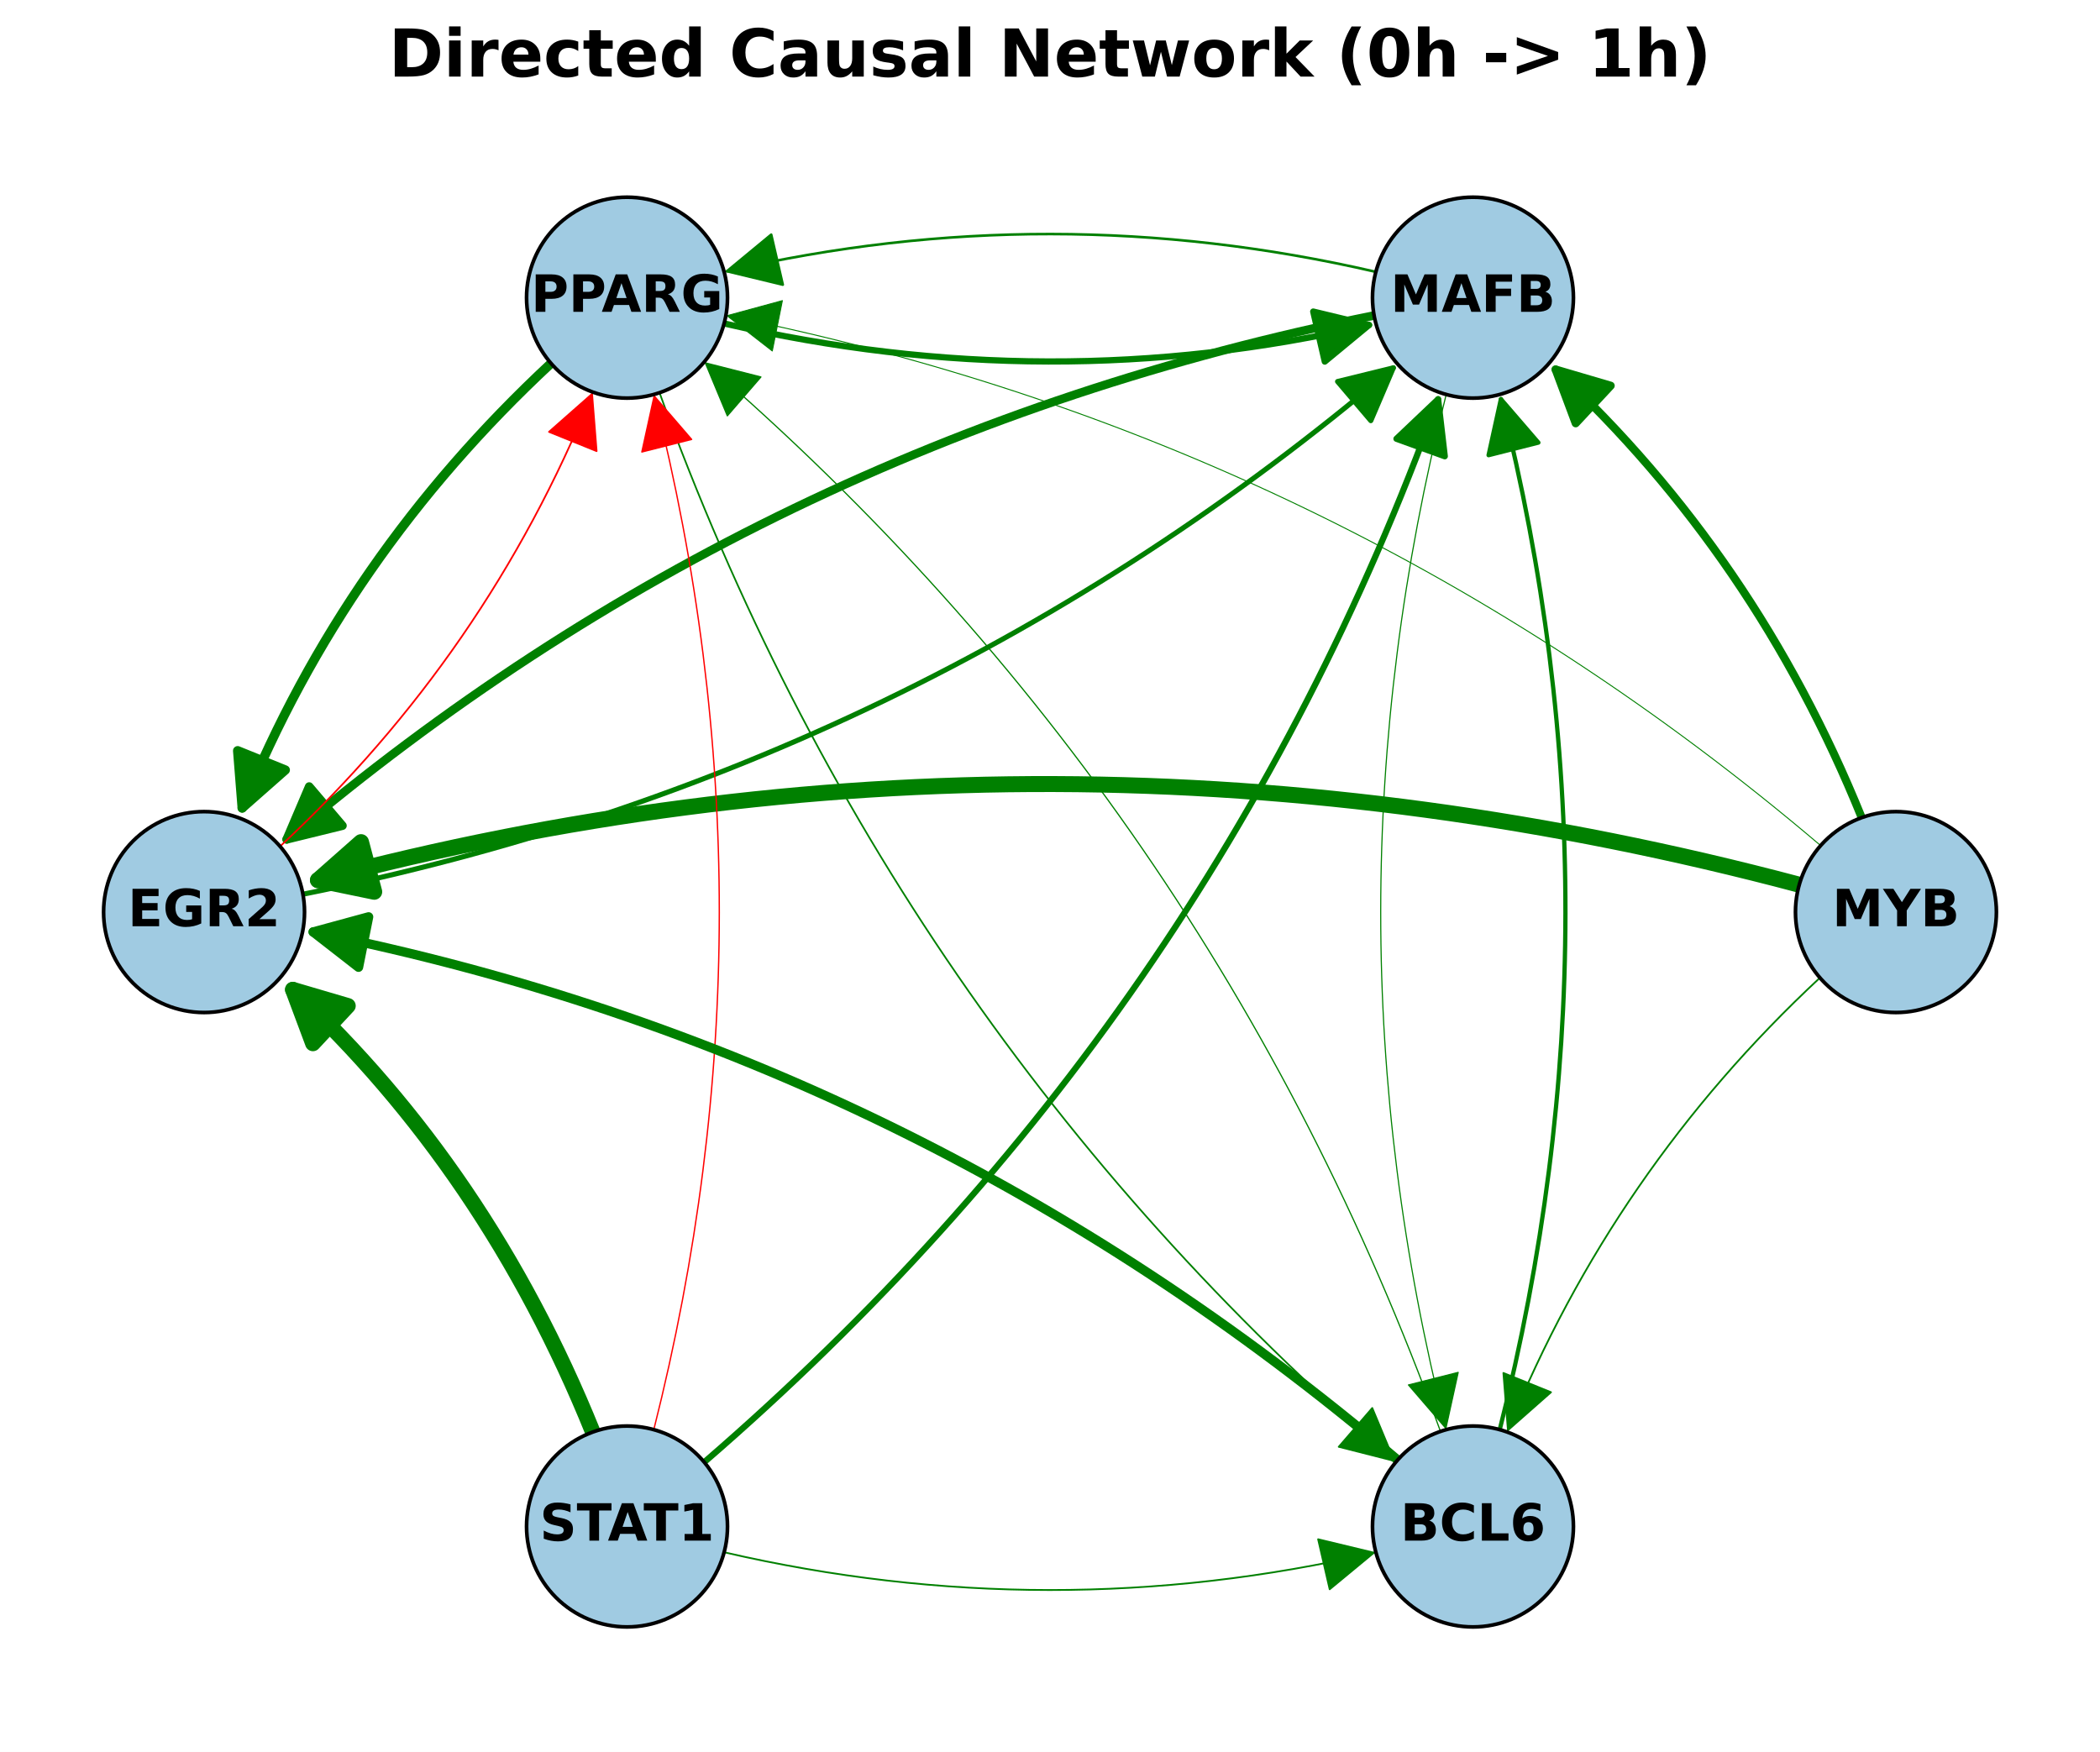
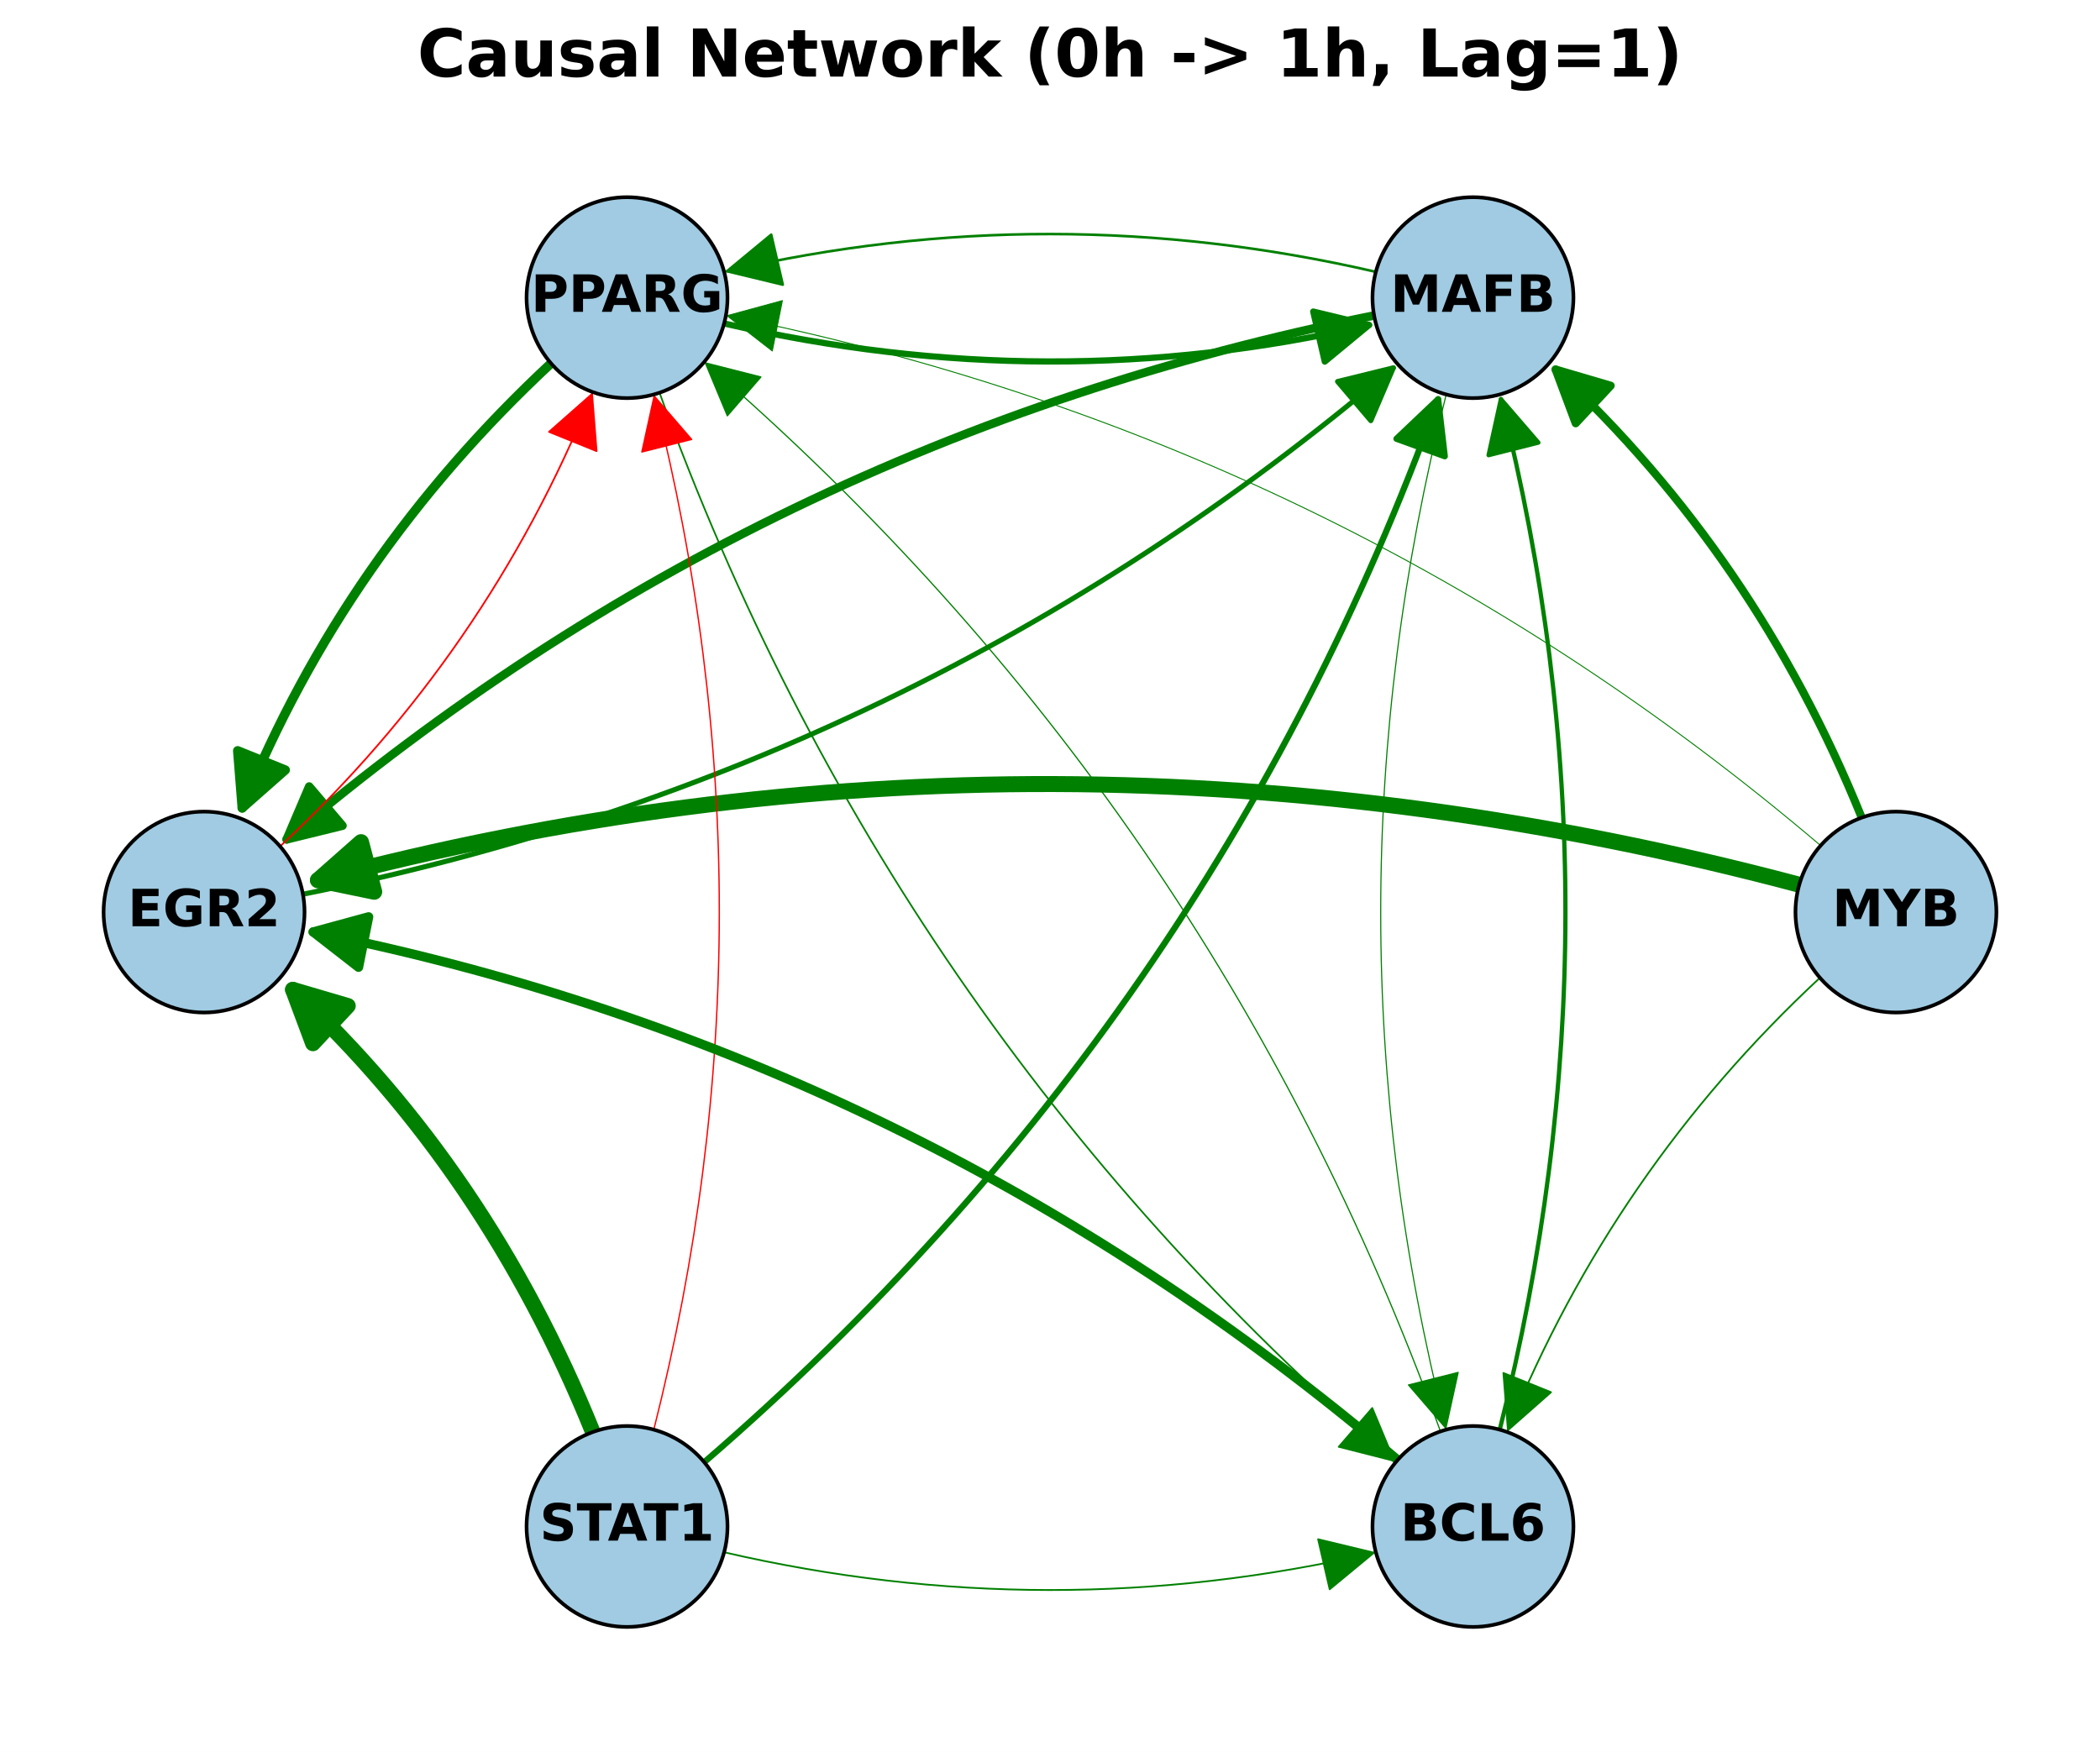
<svg xmlns="http://www.w3.org/2000/svg" xmlns:xlink="http://www.w3.org/1999/xlink" width="572.4pt" height="477.597pt" viewBox="0 0 572.4 477.597" version="1.1">
  <defs>
    <style type="text/css">*{stroke-linejoin: round; stroke-linecap: butt}</style>
  </defs>
  <g id="figure_1">
    <g id="patch_1">
      <path d="M 0 477.597  L 572.4 477.597  L 572.4 0  L 0 0  z " style="fill: #ffffff" />
    </g>
    <g id="axes_1">
      <g id="patch_2">
-         <path d="M 507.449 222.888  Q 478.563 151.517 424.011 100.728  " clip-path="url(#pc7403badfd)" style="fill: none; stroke: #008000; stroke-width: 2.201; stroke-linecap: round" />
-         <path d="M 429.488 115.391  L 424.011 100.728  L 439.027 105.145  L 429.488 115.391  z " clip-path="url(#pc7403badfd)" style="fill: #008000; stroke: #008000; stroke-width: 2.201; stroke-linecap: round" />
+         <path d="M 507.449 222.888  Q 478.563 151.517 424.011 100.728  " clip-path="url(#p37a1f23930)" style="fill: none; stroke: #008000; stroke-width: 2.201; stroke-linecap: round" />
+         <path d="M 429.488 115.391  L 424.011 100.728  L 439.027 105.145  L 429.488 115.391  z " clip-path="url(#p37a1f23930)" style="fill: #008000; stroke: #008000; stroke-width: 2.201; stroke-linecap: round" />
      </g>
      <g id="patch_3">
-         <path d="M 496.25 230.507  Q 365.755 119.642 198.152 86.064  " clip-path="url(#pc7403badfd)" style="fill: none; stroke: #008000; stroke-width: 0.266; stroke-linecap: round" />
-         <path d="M 210.505 95.678  L 198.152 86.064  L 213.255 81.951  L 210.505 95.678  z " clip-path="url(#pc7403badfd)" style="fill: #008000; stroke: #008000; stroke-width: 0.266; stroke-linecap: round" />
+         <path d="M 496.25 230.507  Q 365.755 119.642 198.152 86.064  " clip-path="url(#p37a1f23930)" style="fill: none; stroke: #008000; stroke-width: 0.266; stroke-linecap: round" />
+         <path d="M 210.505 95.678  L 198.152 86.064  L 213.255 81.951  L 210.505 95.678  z " clip-path="url(#p37a1f23930)" style="fill: #008000; stroke: #008000; stroke-width: 0.266; stroke-linecap: round" />
      </g>
      <g id="patch_4">
-         <path d="M 490.43 241.184  Q 286.2 186.917 86.674 239.934  " clip-path="url(#pc7403badfd)" style="fill: none; stroke: #008000; stroke-width: 4.353; stroke-linecap: round" />
-         <path d="M 102.002 243.104  L 86.674 239.934  L 98.407 229.574  L 102.002 243.104  z " clip-path="url(#pc7403badfd)" style="fill: #008000; stroke: #008000; stroke-width: 4.353; stroke-linecap: round" />
+         <path d="M 490.43 241.184  Q 286.2 186.917 86.674 239.934  " clip-path="url(#p37a1f23930)" style="fill: none; stroke: #008000; stroke-width: 4.353; stroke-linecap: round" />
+         <path d="M 102.002 243.104  L 86.674 239.934  L 98.407 229.574  L 102.002 243.104  z " clip-path="url(#p37a1f23930)" style="fill: #008000; stroke: #008000; stroke-width: 4.353; stroke-linecap: round" />
      </g>
      <g id="patch_5">
-         <path d="M 496.058 266.546  Q 439.705 319.011 411.02 389.886  " clip-path="url(#pc7403badfd)" style="fill: none; stroke: #008000; stroke-width: 0.479; stroke-linecap: round" />
-         <path d="M 422.761 379.534  L 411.02 389.886  L 409.784 374.282  L 422.761 379.534  z " clip-path="url(#pc7403badfd)" style="fill: #008000; stroke: #008000; stroke-width: 0.479; stroke-linecap: round" />
+         <path d="M 496.058 266.546  Q 439.705 319.011 411.02 389.886  " clip-path="url(#p37a1f23930)" style="fill: none; stroke: #008000; stroke-width: 0.479; stroke-linecap: round" />
+         <path d="M 422.761 379.534  L 411.02 389.886  L 409.784 374.282  L 422.761 379.534  z " clip-path="url(#p37a1f23930)" style="fill: #008000; stroke: #008000; stroke-width: 0.479; stroke-linecap: round" />
      </g>
      <g id="patch_6">
-         <path d="M 375.021 74.114  Q 286.201 53.585 198.148 73.936  " clip-path="url(#pc7403badfd)" style="fill: none; stroke: #008000; stroke-width: 0.704; stroke-linecap: round" />
-         <path d="M 213.365 77.604  L 198.148 73.936  L 210.212 63.963  L 213.365 77.604  z " clip-path="url(#pc7403badfd)" style="fill: #008000; stroke: #008000; stroke-width: 0.704; stroke-linecap: round" />
+         <path d="M 375.021 74.114  Q 286.201 53.585 198.148 73.936  " clip-path="url(#p37a1f23930)" style="fill: none; stroke: #008000; stroke-width: 0.704; stroke-linecap: round" />
+         <path d="M 213.365 77.604  L 198.148 73.936  L 210.212 63.963  L 213.365 77.604  z " clip-path="url(#p37a1f23930)" style="fill: #008000; stroke: #008000; stroke-width: 0.704; stroke-linecap: round" />
      </g>
      <g id="patch_7">
-         <path d="M 374.536 86.007  Q 206.642 119.644 78.14 228.816  " clip-path="url(#pc7403badfd)" style="fill: none; stroke: #008000; stroke-width: 2.339; stroke-linecap: round" />
-         <path d="M 93.342 225.086  L 78.14 228.816  L 84.277 214.417  L 93.342 225.086  z " clip-path="url(#pc7403badfd)" style="fill: #008000; stroke: #008000; stroke-width: 2.339; stroke-linecap: round" />
+         <path d="M 374.536 86.007  Q 206.642 119.644 78.14 228.816  " clip-path="url(#p37a1f23930)" style="fill: none; stroke: #008000; stroke-width: 2.339; stroke-linecap: round" />
+         <path d="M 93.342 225.086  L 78.14 228.816  L 84.277 214.417  L 93.342 225.086  z " clip-path="url(#p37a1f23930)" style="fill: #008000; stroke: #008000; stroke-width: 2.339; stroke-linecap: round" />
      </g>
      <g id="patch_8">
-         <path d="M 394.194 107.541  Q 358.536 248.64 394.111 389.404  " clip-path="url(#pc7403badfd)" style="fill: none; stroke: #008000; stroke-width: 0.31; stroke-linecap: round" />
-         <path d="M 397.467 374.115  L 394.111 389.404  L 383.894 377.546  L 397.467 374.115  z " clip-path="url(#pc7403badfd)" style="fill: #008000; stroke: #008000; stroke-width: 0.31; stroke-linecap: round" />
+         <path d="M 394.194 107.541  Q 358.536 248.64 394.111 389.404  " clip-path="url(#p37a1f23930)" style="fill: none; stroke: #008000; stroke-width: 0.31; stroke-linecap: round" />
+         <path d="M 397.467 374.115  L 394.111 389.404  L 383.894 377.546  L 397.467 374.115  z " clip-path="url(#p37a1f23930)" style="fill: #008000; stroke: #008000; stroke-width: 0.31; stroke-linecap: round" />
      </g>
      <g id="patch_9">
-         <path d="M 197.379 88.172  Q 286.199 108.7 373.166 88.601  " clip-path="url(#pc7403badfd)" style="fill: none; stroke: #008000; stroke-width: 1.702; stroke-linecap: round" />
-         <path d="M 357.949 84.933  L 373.166 88.601  L 361.101 98.573  L 357.949 84.933  z " clip-path="url(#pc7403badfd)" style="fill: #008000; stroke: #008000; stroke-width: 1.702; stroke-linecap: round" />
+         <path d="M 197.379 88.172  Q 286.199 108.7 373.166 88.601  " clip-path="url(#p37a1f23930)" style="fill: none; stroke: #008000; stroke-width: 1.702; stroke-linecap: round" />
+         <path d="M 357.949 84.933  L 373.166 88.601  L 361.101 98.573  L 357.949 84.933  z " clip-path="url(#p37a1f23930)" style="fill: #008000; stroke: #008000; stroke-width: 1.702; stroke-linecap: round" />
      </g>
      <g id="patch_10">
-         <path d="M 150.19 99.052  Q 93.837 151.517 66.016 220.259  " clip-path="url(#pc7403badfd)" style="fill: none; stroke: #008000; stroke-width: 2.537; stroke-linecap: round" />
-         <path d="M 77.757 209.907  L 66.016 220.259  L 64.779 204.655  L 77.757 209.907  z " clip-path="url(#pc7403badfd)" style="fill: #008000; stroke: #008000; stroke-width: 2.537; stroke-linecap: round" />
+         <path d="M 150.19 99.052  Q 93.837 151.517 66.016 220.259  " clip-path="url(#p37a1f23930)" style="fill: none; stroke: #008000; stroke-width: 2.537; stroke-linecap: round" />
+         <path d="M 77.757 209.907  L 66.016 220.259  L 64.779 204.655  L 77.757 209.907  z " clip-path="url(#p37a1f23930)" style="fill: #008000; stroke: #008000; stroke-width: 2.537; stroke-linecap: round" />
      </g>
      <g id="patch_11">
-         <path d="M 179.768 107.059  Q 242.046 279.031 380.059 398.272  " clip-path="url(#pc7403badfd)" style="fill: none; stroke: #008000; stroke-width: 0.459; stroke-linecap: round" />
-         <path d="M 374.042 383.822  L 380.059 398.272  L 364.889 394.416  L 374.042 383.822  z " clip-path="url(#pc7403badfd)" style="fill: #008000; stroke: #008000; stroke-width: 0.459; stroke-linecap: round" />
+         <path d="M 179.768 107.059  Q 242.046 279.031 380.059 398.272  " clip-path="url(#p37a1f23930)" style="fill: none; stroke: #008000; stroke-width: 0.459; stroke-linecap: round" />
+         <path d="M 374.042 383.822  L 380.059 398.272  L 364.889 394.416  L 374.042 383.822  z " clip-path="url(#p37a1f23930)" style="fill: #008000; stroke: #008000; stroke-width: 0.459; stroke-linecap: round" />
      </g>
      <g id="patch_12">
-         <path d="M 82.575 243.774  Q 250.469 210.137 379.784 100.273  " clip-path="url(#pc7403badfd)" style="fill: none; stroke: #008000; stroke-width: 1.384; stroke-linecap: round" />
-         <path d="M 364.582 104.003  L 379.784 100.273  L 373.647 114.672  L 364.582 104.003  z " clip-path="url(#pc7403badfd)" style="fill: #008000; stroke: #008000; stroke-width: 1.384; stroke-linecap: round" />
+         <path d="M 82.575 243.774  Q 250.469 210.137 379.784 100.273  " clip-path="url(#p37a1f23930)" style="fill: none; stroke: #008000; stroke-width: 1.384; stroke-linecap: round" />
+         <path d="M 364.582 104.003  L 379.784 100.273  L 373.647 114.672  L 364.582 104.003  z " clip-path="url(#p37a1f23930)" style="fill: #008000; stroke: #008000; stroke-width: 1.384; stroke-linecap: round" />
      </g>
      <g id="patch_13">
-         <path d="M 76.342 230.729  Q 132.695 178.263 161.384 107.379  " clip-path="url(#pc7403badfd)" style="fill: none; stroke: #ff0000; stroke-width: 0.47; stroke-linecap: round" />
-         <path d="M 149.643 117.73  L 161.384 107.379  L 162.62 122.982  L 149.643 117.73  z " clip-path="url(#pc7403badfd)" style="fill: #ff0000; stroke: #ff0000; stroke-width: 0.47; stroke-linecap: round" />
+         <path d="M 76.342 230.729  Q 132.695 178.263 161.384 107.379  " clip-path="url(#p37a1f23930)" style="fill: none; stroke: #ff0000; stroke-width: 0.47; stroke-linecap: round" />
+         <path d="M 149.643 117.73  L 161.384 107.379  L 162.62 122.982  L 149.643 117.73  z " clip-path="url(#p37a1f23930)" style="fill: #ff0000; stroke: #ff0000; stroke-width: 0.47; stroke-linecap: round" />
      </g>
      <g id="patch_14">
-         <path d="M 191.956 398.605  Q 330.356 279.028 391.989 108.835  " clip-path="url(#pc7403badfd)" style="fill: none; stroke: #008000; stroke-width: 1.693; stroke-linecap: round" />
-         <path d="M 380.64 119.615  L 391.989 108.835  L 393.803 124.382  L 380.64 119.615  z " clip-path="url(#pc7403badfd)" style="fill: #008000; stroke: #008000; stroke-width: 1.693; stroke-linecap: round" />
+         <path d="M 191.956 398.605  Q 330.356 279.028 391.989 108.835  " clip-path="url(#p37a1f23930)" style="fill: none; stroke: #008000; stroke-width: 1.693; stroke-linecap: round" />
+         <path d="M 380.64 119.615  L 391.989 108.835  L 393.803 124.382  L 380.64 119.615  z " clip-path="url(#p37a1f23930)" style="fill: #008000; stroke: #008000; stroke-width: 1.693; stroke-linecap: round" />
      </g>
      <g id="patch_15">
-         <path d="M 178.206 389.733  Q 213.864 248.634 178.304 107.927  " clip-path="url(#pc7403badfd)" style="fill: none; stroke: #ff0000; stroke-width: 0.362; stroke-linecap: round" />
-         <path d="M 174.947 123.216  L 178.304 107.927  L 188.521 119.785  L 174.947 123.216  z " clip-path="url(#pc7403badfd)" style="fill: #ff0000; stroke: #ff0000; stroke-width: 0.362; stroke-linecap: round" />
+         <path d="M 178.206 389.733  Q 213.864 248.634 178.304 107.927  " clip-path="url(#p37a1f23930)" style="fill: none; stroke: #ff0000; stroke-width: 0.362; stroke-linecap: round" />
+         <path d="M 174.947 123.216  L 178.304 107.927  L 188.521 119.785  L 174.947 123.216  z " clip-path="url(#p37a1f23930)" style="fill: #ff0000; stroke: #ff0000; stroke-width: 0.362; stroke-linecap: round" />
      </g>
      <g id="patch_16">
-         <path d="M 161.581 390.383  Q 132.695 319.011 79.818 269.783  " clip-path="url(#pc7403badfd)" style="fill: none; stroke: #008000; stroke-width: 4.248; stroke-linecap: round" />
-         <path d="M 85.295 284.446  L 79.818 269.783  L 94.835 274.199  L 85.295 284.446  z " clip-path="url(#pc7403badfd)" style="fill: #008000; stroke: #008000; stroke-width: 4.248; stroke-linecap: round" />
+         <path d="M 161.581 390.383  Q 132.695 319.011 79.818 269.783  " clip-path="url(#p37a1f23930)" style="fill: none; stroke: #008000; stroke-width: 4.248; stroke-linecap: round" />
+         <path d="M 85.295 284.446  L 79.818 269.783  L 94.835 274.199  L 85.295 284.446  z " clip-path="url(#p37a1f23930)" style="fill: #008000; stroke: #008000; stroke-width: 4.248; stroke-linecap: round" />
      </g>
      <g id="patch_17">
-         <path d="M 197.379 423.161  Q 286.199 443.689 374.497 423.282  " clip-path="url(#pc7403badfd)" style="fill: none; stroke: #008000; stroke-width: 0.479; stroke-linecap: round" />
-         <path d="M 359.28 419.614  L 374.497 423.282  L 362.433 433.254  L 359.28 419.614  z " clip-path="url(#pc7403badfd)" style="fill: #008000; stroke: #008000; stroke-width: 0.479; stroke-linecap: round" />
+         <path d="M 197.379 423.161  Q 286.199 443.689 374.497 423.282  " clip-path="url(#p37a1f23930)" style="fill: none; stroke: #008000; stroke-width: 0.479; stroke-linecap: round" />
+         <path d="M 359.28 419.614  L 374.497 423.282  L 362.433 433.254  L 359.28 419.614  z " clip-path="url(#p37a1f23930)" style="fill: #008000; stroke: #008000; stroke-width: 0.479; stroke-linecap: round" />
      </g>
      <g id="patch_18">
-         <path d="M 408.785 389.733  Q 444.443 248.634 409.102 108.798  " clip-path="url(#pc7403badfd)" style="fill: none; stroke: #008000; stroke-width: 1.165; stroke-linecap: round" />
-         <path d="M 405.746 124.086  L 409.102 108.798  L 419.319 120.656  L 405.746 124.086  z " clip-path="url(#pc7403badfd)" style="fill: #008000; stroke: #008000; stroke-width: 1.165; stroke-linecap: round" />
+         <path d="M 408.785 389.733  Q 444.443 248.634 409.102 108.798  " clip-path="url(#p37a1f23930)" style="fill: none; stroke: #008000; stroke-width: 1.165; stroke-linecap: round" />
+         <path d="M 405.746 124.086  L 409.102 108.798  L 419.319 120.656  L 405.746 124.086  z " clip-path="url(#p37a1f23930)" style="fill: #008000; stroke: #008000; stroke-width: 1.165; stroke-linecap: round" />
      </g>
      <g id="patch_19">
-         <path d="M 392.632 390.216  Q 330.354 218.243 192.236 98.912  " clip-path="url(#pc7403badfd)" style="fill: none; stroke: #008000; stroke-width: 0.335; stroke-linecap: round" />
-         <path d="M 198.253 113.361  L 192.236 98.912  L 207.406 102.768  L 198.253 113.361  z " clip-path="url(#pc7403badfd)" style="fill: #008000; stroke: #008000; stroke-width: 0.335; stroke-linecap: round" />
+         <path d="M 392.632 390.216  Q 330.354 218.243 192.236 98.912  " clip-path="url(#p37a1f23930)" style="fill: none; stroke: #008000; stroke-width: 0.335; stroke-linecap: round" />
+         <path d="M 198.253 113.361  L 192.236 98.912  L 207.406 102.768  L 198.253 113.361  z " clip-path="url(#p37a1f23930)" style="fill: #008000; stroke: #008000; stroke-width: 0.335; stroke-linecap: round" />
      </g>
      <g id="patch_20">
-         <path d="M 380.961 398.001  Q 250.466 287.137 85.367 254.06  " clip-path="url(#pc7403badfd)" style="fill: none; stroke: #008000; stroke-width: 2.55; stroke-linecap: round" />
-         <path d="M 97.72 263.674  L 85.367 254.06  L 100.47 249.947  L 97.72 263.674  z " clip-path="url(#pc7403badfd)" style="fill: #008000; stroke: #008000; stroke-width: 2.55; stroke-linecap: round" />
+         <path d="M 380.961 398.001  Q 250.466 287.137 85.367 254.06  " clip-path="url(#p37a1f23930)" style="fill: none; stroke: #008000; stroke-width: 2.55; stroke-linecap: round" />
+         <path d="M 97.72 263.674  L 85.367 254.06  L 100.47 249.947  L 97.72 263.674  z " clip-path="url(#p37a1f23930)" style="fill: #008000; stroke: #008000; stroke-width: 2.55; stroke-linecap: round" />
      </g>
      <g id="PathCollection_1">
        <defs>
-           <path id="mbdabb85d99" d="M 0 27.386  C 7.263 27.386 14.229 24.501 19.365 19.365  C 24.501 14.229 27.386 7.263 27.386 0  C 27.386 -7.263 24.501 -14.229 19.365 -19.365  C 14.229 -24.501 7.263 -27.386 0 -27.386  C -7.263 -27.386 -14.229 -24.501 -19.365 -19.365  C -24.501 -14.229 -27.386 -7.263 -27.386 0  C -27.386 7.263 -24.501 14.229 -19.365 19.365  C -14.229 24.501 -7.263 27.386 0 27.386  z " style="stroke: #000000" />
+           <path id="m4cd1a9e4cd" d="M 0 27.386  C 7.263 27.386 14.229 24.501 19.365 19.365  C 24.501 14.229 27.386 7.263 27.386 0  C 27.386 -7.263 24.501 -14.229 19.365 -19.365  C 14.229 -24.501 7.263 -27.386 0 -27.386  C -7.263 -27.386 -14.229 -24.501 -19.365 -19.365  C -24.501 -14.229 -27.386 -7.263 -27.386 0  C -27.386 7.263 -24.501 14.229 -19.365 19.365  C -14.229 24.501 -7.263 27.386 0 27.386  z " style="stroke: #000000" />
        </defs>
-         <g clip-path="url(#pc7403badfd)">
-           <use xlink:href="#mbdabb85d99" x="516.779" y="248.637" style="fill: #a0cbe2; stroke: #000000" />
-           <use xlink:href="#mbdabb85d99" x="401.489" y="81.143" style="fill: #a0cbe2; stroke: #000000" />
-           <use xlink:href="#mbdabb85d99" x="170.911" y="81.143" style="fill: #a0cbe2; stroke: #000000" />
-           <use xlink:href="#mbdabb85d99" x="55.621" y="248.637" style="fill: #a0cbe2; stroke: #000000" />
-           <use xlink:href="#mbdabb85d99" x="170.911" y="416.131" style="fill: #a0cbe2; stroke: #000000" />
-           <use xlink:href="#mbdabb85d99" x="401.489" y="416.131" style="fill: #a0cbe2; stroke: #000000" />
+         <g clip-path="url(#p37a1f23930)">
+           <use xlink:href="#m4cd1a9e4cd" x="516.779" y="248.637" style="fill: #a0cbe2; stroke: #000000" />
+           <use xlink:href="#m4cd1a9e4cd" x="401.489" y="81.143" style="fill: #a0cbe2; stroke: #000000" />
+           <use xlink:href="#m4cd1a9e4cd" x="170.911" y="81.143" style="fill: #a0cbe2; stroke: #000000" />
+           <use xlink:href="#m4cd1a9e4cd" x="55.621" y="248.637" style="fill: #a0cbe2; stroke: #000000" />
+           <use xlink:href="#m4cd1a9e4cd" x="170.911" y="416.131" style="fill: #a0cbe2; stroke: #000000" />
+           <use xlink:href="#m4cd1a9e4cd" x="401.489" y="416.131" style="fill: #a0cbe2; stroke: #000000" />
        </g>
      </g>
      <g id="text_1">
-         <g clip-path="url(#pc7403badfd)">
+         <g clip-path="url(#p37a1f23930)">
          <g transform="translate(499.4087 252.5003)scale(0.14 -0.14)">
            <defs>
              <path id="DejaVuSans-Bold-4d" d="M 588 4666  L 2119 4666  L 3181 2169  L 4250 4666  L 5778 4666  L 5778 0  L 4641 0  L 4641 3413  L 3566 897  L 2803 897  L 1728 3413  L 1728 0  L 588 0  L 588 4666  z " transform="scale(0.015625)" />
              <path id="DejaVuSans-Bold-59" d="M -63 4666  L 1253 4666  L 2316 3003  L 3378 4666  L 4697 4666  L 2919 1966  L 2919 0  L 1716 0  L 1716 1966  L -63 4666  z " transform="scale(0.015625)" />
              <path id="DejaVuSans-Bold-42" d="M 2456 2859  Q 2741 2859 2887 2984  Q 3034 3109 3034 3353  Q 3034 3594 2887 3720  Q 2741 3847 2456 3847  L 1791 3847  L 1791 2859  L 2456 2859  z M 2497 819  Q 2859 819 3042 972  Q 3225 1125 3225 1434  Q 3225 1738 3044 1889  Q 2863 2041 2497 2041  L 1791 2041  L 1791 819  L 2497 819  z M 3616 2497  Q 4003 2384 4215 2081  Q 4428 1778 4428 1338  Q 4428 663 3972 331  Q 3516 0 2584 0  L 588 0  L 588 4666  L 2394 4666  Q 3366 4666 3802 4372  Q 4238 4078 4238 3431  Q 4238 3091 4078 2852  Q 3919 2613 3616 2497  z " transform="scale(0.015625)" />
            </defs>
            <use xlink:href="#DejaVuSans-Bold-4d" />
            <use xlink:href="#DejaVuSans-Bold-59" x="99.512" />
            <use xlink:href="#DejaVuSans-Bold-42" x="171.924" />
          </g>
        </g>
      </g>
      <g id="text_2">
-         <g clip-path="url(#pc7403badfd)">
+         <g clip-path="url(#p37a1f23930)">
          <g transform="translate(378.9886 85.00601)scale(0.14 -0.14)">
            <defs>
              <path id="DejaVuSans-Bold-41" d="M 3419 850  L 1538 850  L 1241 0  L 31 0  L 1759 4666  L 3194 4666  L 4922 0  L 3713 0  L 3419 850  z M 1838 1716  L 3116 1716  L 2478 3572  L 1838 1716  z " transform="scale(0.015625)" />
              <path id="DejaVuSans-Bold-46" d="M 588 4666  L 3834 4666  L 3834 3756  L 1791 3756  L 1791 2888  L 3713 2888  L 3713 1978  L 1791 1978  L 1791 0  L 588 0  L 588 4666  z " transform="scale(0.015625)" />
            </defs>
            <use xlink:href="#DejaVuSans-Bold-4d" />
            <use xlink:href="#DejaVuSans-Bold-41" x="99.512" />
            <use xlink:href="#DejaVuSans-Bold-46" x="176.904" />
            <use xlink:href="#DejaVuSans-Bold-42" x="245.215" />
          </g>
        </g>
      </g>
      <g id="text_3">
-         <g clip-path="url(#pc7403badfd)">
+         <g clip-path="url(#p37a1f23930)">
          <g transform="translate(144.7351 85.00602)scale(0.14 -0.14)">
            <defs>
              <path id="DejaVuSans-Bold-50" d="M 588 4666  L 2584 4666  Q 3475 4666 3951 4270  Q 4428 3875 4428 3144  Q 4428 2409 3951 2014  Q 3475 1619 2584 1619  L 1791 1619  L 1791 0  L 588 0  L 588 4666  z M 1791 3794  L 1791 2491  L 2456 2491  Q 2806 2491 2997 2661  Q 3188 2831 3188 3144  Q 3188 3456 2997 3625  Q 2806 3794 2456 3794  L 1791 3794  z " transform="scale(0.015625)" />
              <path id="DejaVuSans-Bold-52" d="M 2297 2597  Q 2675 2597 2839 2737  Q 3003 2878 3003 3200  Q 3003 3519 2839 3656  Q 2675 3794 2297 3794  L 1791 3794  L 1791 2597  L 2297 2597  z M 1791 1766  L 1791 0  L 588 0  L 588 4666  L 2425 4666  Q 3347 4666 3776 4356  Q 4206 4047 4206 3378  Q 4206 2916 3982 2619  Q 3759 2322 3309 2181  Q 3556 2125 3751 1926  Q 3947 1728 4147 1325  L 4800 0  L 3519 0  L 2950 1159  Q 2778 1509 2601 1637  Q 2425 1766 2131 1766  L 1791 1766  z " transform="scale(0.015625)" />
              <path id="DejaVuSans-Bold-47" d="M 4781 347  Q 4331 128 3847 18  Q 3363 -91 2847 -91  Q 1681 -91 1000 561  Q 319 1213 319 2328  Q 319 3456 1012 4103  Q 1706 4750 2913 4750  Q 3378 4750 3804 4662  Q 4231 4575 4609 4403  L 4609 3438  Q 4219 3659 3833 3768  Q 3447 3878 3059 3878  Q 2341 3878 1952 3476  Q 1563 3075 1563 2328  Q 1563 1588 1938 1184  Q 2313 781 3003 781  Q 3191 781 3352 804  Q 3513 828 3641 878  L 3641 1784  L 2906 1784  L 2906 2591  L 4781 2591  L 4781 347  z " transform="scale(0.015625)" />
            </defs>
            <use xlink:href="#DejaVuSans-Bold-50" />
            <use xlink:href="#DejaVuSans-Bold-50" x="73.291" />
            <use xlink:href="#DejaVuSans-Bold-41" x="137.457" />
            <use xlink:href="#DejaVuSans-Bold-52" x="214.85" />
            <use xlink:href="#DejaVuSans-Bold-47" x="291.852" />
          </g>
        </g>
      </g>
      <g id="text_4">
-         <g clip-path="url(#pc7403badfd)">
+         <g clip-path="url(#p37a1f23930)">
          <g transform="translate(34.83367 252.5003)scale(0.14 -0.14)">
            <defs>
              <path id="DejaVuSans-Bold-45" d="M 588 4666  L 3834 4666  L 3834 3756  L 1791 3756  L 1791 2888  L 3713 2888  L 3713 1978  L 1791 1978  L 1791 909  L 3903 909  L 3903 0  L 588 0  L 588 4666  z " transform="scale(0.015625)" />
              <path id="DejaVuSans-Bold-32" d="M 1844 884  L 3897 884  L 3897 0  L 506 0  L 506 884  L 2209 2388  Q 2438 2594 2547 2791  Q 2656 2988 2656 3200  Q 2656 3528 2436 3728  Q 2216 3928 1850 3928  Q 1569 3928 1234 3808  Q 900 3688 519 3450  L 519 4475  Q 925 4609 1322 4679  Q 1719 4750 2100 4750  Q 2938 4750 3402 4381  Q 3866 4013 3866 3353  Q 3866 2972 3669 2642  Q 3472 2313 2841 1759  L 1844 884  z " transform="scale(0.015625)" />
            </defs>
            <use xlink:href="#DejaVuSans-Bold-45" />
            <use xlink:href="#DejaVuSans-Bold-47" x="68.311" />
            <use xlink:href="#DejaVuSans-Bold-52" x="150.391" />
            <use xlink:href="#DejaVuSans-Bold-32" x="227.393" />
          </g>
        </g>
      </g>
      <g id="text_5">
-         <g clip-path="url(#pc7403badfd)">
+         <g clip-path="url(#p37a1f23930)">
          <g transform="translate(147.1162 419.9946)scale(0.14 -0.14)">
            <defs>
              <path id="DejaVuSans-Bold-53" d="M 3834 4519  L 3834 3531  Q 3450 3703 3084 3790  Q 2719 3878 2394 3878  Q 1963 3878 1756 3759  Q 1550 3641 1550 3391  Q 1550 3203 1689 3098  Q 1828 2994 2194 2919  L 2706 2816  Q 3484 2659 3812 2340  Q 4141 2022 4141 1434  Q 4141 663 3683 286  Q 3225 -91 2284 -91  Q 1841 -91 1394 -6  Q 947 78 500 244  L 500 1259  Q 947 1022 1364 901  Q 1781 781 2169 781  Q 2563 781 2772 912  Q 2981 1044 2981 1288  Q 2981 1506 2839 1625  Q 2697 1744 2272 1838  L 1806 1941  Q 1106 2091 782 2419  Q 459 2747 459 3303  Q 459 4000 909 4375  Q 1359 4750 2203 4750  Q 2588 4750 2994 4692  Q 3400 4634 3834 4519  z " transform="scale(0.015625)" />
              <path id="DejaVuSans-Bold-54" d="M 31 4666  L 4331 4666  L 4331 3756  L 2784 3756  L 2784 0  L 1581 0  L 1581 3756  L 31 3756  L 31 4666  z " transform="scale(0.015625)" />
              <path id="DejaVuSans-Bold-31" d="M 750 831  L 1813 831  L 1813 3847  L 722 3622  L 722 4441  L 1806 4666  L 2950 4666  L 2950 831  L 4013 831  L 4013 0  L 750 0  L 750 831  z " transform="scale(0.015625)" />
            </defs>
            <use xlink:href="#DejaVuSans-Bold-53" />
            <use xlink:href="#DejaVuSans-Bold-54" x="72.021" />
            <use xlink:href="#DejaVuSans-Bold-41" x="132.484" />
            <use xlink:href="#DejaVuSans-Bold-54" x="202.127" />
            <use xlink:href="#DejaVuSans-Bold-31" x="270.34" />
          </g>
        </g>
      </g>
      <g id="text_6">
-         <g clip-path="url(#pc7403badfd)">
+         <g clip-path="url(#p37a1f23930)">
          <g transform="translate(381.6858 419.9946)scale(0.14 -0.14)">
            <defs>
              <path id="DejaVuSans-Bold-43" d="M 4288 256  Q 3956 84 3597 -3  Q 3238 -91 2847 -91  Q 1681 -91 1000 561  Q 319 1213 319 2328  Q 319 3447 1000 4098  Q 1681 4750 2847 4750  Q 3238 4750 3597 4662  Q 3956 4575 4288 4403  L 4288 3438  Q 3953 3666 3628 3772  Q 3303 3878 2944 3878  Q 2300 3878 1931 3465  Q 1563 3053 1563 2328  Q 1563 1606 1931 1193  Q 2300 781 2944 781  Q 3303 781 3628 887  Q 3953 994 4288 1222  L 4288 256  z " transform="scale(0.015625)" />
              <path id="DejaVuSans-Bold-4c" d="M 588 4666  L 1791 4666  L 1791 909  L 3903 909  L 3903 0  L 588 0  L 588 4666  z " transform="scale(0.015625)" />
              <path id="DejaVuSans-Bold-36" d="M 2316 2303  Q 2000 2303 1842 2098  Q 1684 1894 1684 1484  Q 1684 1075 1842 870  Q 2000 666 2316 666  Q 2634 666 2792 870  Q 2950 1075 2950 1484  Q 2950 1894 2792 2098  Q 2634 2303 2316 2303  z M 3803 4544  L 3803 3681  Q 3506 3822 3243 3889  Q 2981 3956 2731 3956  Q 2194 3956 1894 3657  Q 1594 3359 1544 2772  Q 1750 2925 1990 3001  Q 2231 3078 2516 3078  Q 3231 3078 3670 2659  Q 4109 2241 4109 1563  Q 4109 813 3618 361  Q 3128 -91 2303 -91  Q 1394 -91 895 523  Q 397 1138 397 2266  Q 397 3422 980 4083  Q 1563 4744 2578 4744  Q 2900 4744 3203 4694  Q 3506 4644 3803 4544  z " transform="scale(0.015625)" />
            </defs>
            <use xlink:href="#DejaVuSans-Bold-42" />
            <use xlink:href="#DejaVuSans-Bold-43" x="76.221" />
            <use xlink:href="#DejaVuSans-Bold-4c" x="149.609" />
            <use xlink:href="#DejaVuSans-Bold-36" x="213.33" />
          </g>
        </g>
      </g>
      <g id="text_7">
-         <g transform="translate(105.9497 20.87719)scale(0.18 -0.18)">
+         <g transform="translate(113.76 20.87719)scale(0.18 -0.18)">
          <defs>
-             <path id="DejaVuSans-Bold-44" d="M 1791 3756  L 1791 909  L 2222 909  Q 2959 909 3348 1275  Q 3738 1641 3738 2338  Q 3738 3031 3350 3393  Q 2963 3756 2222 3756  L 1791 3756  z M 588 4666  L 1856 4666  Q 2919 4666 3439 4514  Q 3959 4363 4331 4000  Q 4659 3684 4818 3271  Q 4978 2859 4978 2338  Q 4978 1809 4818 1395  Q 4659 981 4331 666  Q 3956 303 3431 151  Q 2906 0 1856 0  L 588 0  L 588 4666  z " transform="scale(0.015625)" />
-             <path id="DejaVuSans-Bold-69" d="M 538 3500  L 1656 3500  L 1656 0  L 538 0  L 538 3500  z M 538 4863  L 1656 4863  L 1656 3950  L 538 3950  L 538 4863  z " transform="scale(0.015625)" />
-             <path id="DejaVuSans-Bold-72" d="M 3138 2547  Q 2991 2616 2845 2648  Q 2700 2681 2553 2681  Q 2122 2681 1889 2404  Q 1656 2128 1656 1613  L 1656 0  L 538 0  L 538 3500  L 1656 3500  L 1656 2925  Q 1872 3269 2151 3426  Q 2431 3584 2822 3584  Q 2878 3584 2943 3579  Q 3009 3575 3134 3559  L 3138 2547  z " transform="scale(0.015625)" />
-             <path id="DejaVuSans-Bold-65" d="M 4031 1759  L 4031 1441  L 1416 1441  Q 1456 1047 1700 850  Q 1944 653 2381 653  Q 2734 653 3104 758  Q 3475 863 3866 1075  L 3866 213  Q 3469 63 3072 -14  Q 2675 -91 2278 -91  Q 1328 -91 801 392  Q 275 875 275 1747  Q 275 2603 792 3093  Q 1309 3584 2216 3584  Q 3041 3584 3536 3087  Q 4031 2591 4031 1759  z M 2881 2131  Q 2881 2450 2695 2645  Q 2509 2841 2209 2841  Q 1884 2841 1681 2658  Q 1478 2475 1428 2131  L 2881 2131  z " transform="scale(0.015625)" />
-             <path id="DejaVuSans-Bold-63" d="M 3366 3391  L 3366 2478  Q 3138 2634 2908 2709  Q 2678 2784 2431 2784  Q 1963 2784 1702 2511  Q 1441 2238 1441 1747  Q 1441 1256 1702 982  Q 1963 709 2431 709  Q 2694 709 2930 787  Q 3166 866 3366 1019  L 3366 103  Q 3103 6 2833 -42  Q 2563 -91 2291 -91  Q 1344 -91 809 395  Q 275 881 275 1747  Q 275 2613 809 3098  Q 1344 3584 2291 3584  Q 2566 3584 2833 3536  Q 3100 3488 3366 3391  z " transform="scale(0.015625)" />
-             <path id="DejaVuSans-Bold-74" d="M 1759 4494  L 1759 3500  L 2913 3500  L 2913 2700  L 1759 2700  L 1759 1216  Q 1759 972 1856 886  Q 1953 800 2241 800  L 2816 800  L 2816 0  L 1856 0  Q 1194 0 917 276  Q 641 553 641 1216  L 641 2700  L 84 2700  L 84 3500  L 641 3500  L 641 4494  L 1759 4494  z " transform="scale(0.015625)" />
-             <path id="DejaVuSans-Bold-64" d="M 2919 2988  L 2919 4863  L 4044 4863  L 4044 0  L 2919 0  L 2919 506  Q 2688 197 2409 53  Q 2131 -91 1766 -91  Q 1119 -91 703 423  Q 288 938 288 1747  Q 288 2556 703 3070  Q 1119 3584 1766 3584  Q 2128 3584 2408 3439  Q 2688 3294 2919 2988  z M 2181 722  Q 2541 722 2730 984  Q 2919 1247 2919 1747  Q 2919 2247 2730 2509  Q 2541 2772 2181 2772  Q 1825 2772 1636 2509  Q 1447 2247 1447 1747  Q 1447 1247 1636 984  Q 1825 722 2181 722  z " transform="scale(0.015625)" />
-             <path id="DejaVuSans-Bold-20" transform="scale(0.015625)" />
            <path id="DejaVuSans-Bold-61" d="M 2106 1575  Q 1756 1575 1579 1456  Q 1403 1338 1403 1106  Q 1403 894 1545 773  Q 1688 653 1941 653  Q 2256 653 2472 879  Q 2688 1106 2688 1447  L 2688 1575  L 2106 1575  z M 3816 1997  L 3816 0  L 2688 0  L 2688 519  Q 2463 200 2181 54  Q 1900 -91 1497 -91  Q 953 -91 614 226  Q 275 544 275 1050  Q 275 1666 698 1953  Q 1122 2241 2028 2241  L 2688 2241  L 2688 2328  Q 2688 2594 2478 2717  Q 2269 2841 1825 2841  Q 1466 2841 1156 2769  Q 847 2697 581 2553  L 581 3406  Q 941 3494 1303 3539  Q 1666 3584 2028 3584  Q 2975 3584 3395 3211  Q 3816 2838 3816 1997  z " transform="scale(0.015625)" />
            <path id="DejaVuSans-Bold-75" d="M 500 1363  L 500 3500  L 1625 3500  L 1625 3150  Q 1625 2866 1622 2436  Q 1619 2006 1619 1863  Q 1619 1441 1641 1255  Q 1663 1069 1716 984  Q 1784 875 1895 815  Q 2006 756 2150 756  Q 2500 756 2700 1025  Q 2900 1294 2900 1772  L 2900 3500  L 4019 3500  L 4019 0  L 2900 0  L 2900 506  Q 2647 200 2364 54  Q 2081 -91 1741 -91  Q 1134 -91 817 281  Q 500 653 500 1363  z " transform="scale(0.015625)" />
            <path id="DejaVuSans-Bold-73" d="M 3272 3391  L 3272 2541  Q 2913 2691 2578 2766  Q 2244 2841 1947 2841  Q 1628 2841 1473 2761  Q 1319 2681 1319 2516  Q 1319 2381 1436 2309  Q 1553 2238 1856 2203  L 2053 2175  Q 2913 2066 3209 1816  Q 3506 1566 3506 1031  Q 3506 472 3093 190  Q 2681 -91 1863 -91  Q 1516 -91 1145 -36  Q 775 19 384 128  L 384 978  Q 719 816 1070 734  Q 1422 653 1784 653  Q 2113 653 2278 743  Q 2444 834 2444 1013  Q 2444 1163 2330 1236  Q 2216 1309 1875 1350  L 1678 1375  Q 931 1469 631 1722  Q 331 1975 331 2491  Q 331 3047 712 3315  Q 1094 3584 1881 3584  Q 2191 3584 2531 3537  Q 2872 3491 3272 3391  z " transform="scale(0.015625)" />
            <path id="DejaVuSans-Bold-6c" d="M 538 4863  L 1656 4863  L 1656 0  L 538 0  L 538 4863  z " transform="scale(0.015625)" />
+             <path id="DejaVuSans-Bold-20" transform="scale(0.015625)" />
            <path id="DejaVuSans-Bold-4e" d="M 588 4666  L 1931 4666  L 3628 1466  L 3628 4666  L 4769 4666  L 4769 0  L 3425 0  L 1728 3200  L 1728 0  L 588 0  L 588 4666  z " transform="scale(0.015625)" />
+             <path id="DejaVuSans-Bold-65" d="M 4031 1759  L 4031 1441  L 1416 1441  Q 1456 1047 1700 850  Q 1944 653 2381 653  Q 2734 653 3104 758  Q 3475 863 3866 1075  L 3866 213  Q 3469 63 3072 -14  Q 2675 -91 2278 -91  Q 1328 -91 801 392  Q 275 875 275 1747  Q 275 2603 792 3093  Q 1309 3584 2216 3584  Q 3041 3584 3536 3087  Q 4031 2591 4031 1759  z M 2881 2131  Q 2881 2450 2695 2645  Q 2509 2841 2209 2841  Q 1884 2841 1681 2658  Q 1478 2475 1428 2131  L 2881 2131  z " transform="scale(0.015625)" />
+             <path id="DejaVuSans-Bold-74" d="M 1759 4494  L 1759 3500  L 2913 3500  L 2913 2700  L 1759 2700  L 1759 1216  Q 1759 972 1856 886  Q 1953 800 2241 800  L 2816 800  L 2816 0  L 1856 0  Q 1194 0 917 276  Q 641 553 641 1216  L 641 2700  L 84 2700  L 84 3500  L 641 3500  L 641 4494  L 1759 4494  z " transform="scale(0.015625)" />
            <path id="DejaVuSans-Bold-77" d="M 225 3500  L 1313 3500  L 1900 1088  L 2491 3500  L 3425 3500  L 4013 1113  L 4603 3500  L 5691 3500  L 4769 0  L 3547 0  L 2956 2406  L 2369 0  L 1147 0  L 225 3500  z " transform="scale(0.015625)" />
            <path id="DejaVuSans-Bold-6f" d="M 2203 2784  Q 1831 2784 1636 2517  Q 1441 2250 1441 1747  Q 1441 1244 1636 976  Q 1831 709 2203 709  Q 2569 709 2762 976  Q 2956 1244 2956 1747  Q 2956 2250 2762 2517  Q 2569 2784 2203 2784  z M 2203 3584  Q 3106 3584 3614 3096  Q 4122 2609 4122 1747  Q 4122 884 3614 396  Q 3106 -91 2203 -91  Q 1297 -91 786 396  Q 275 884 275 1747  Q 275 2609 786 3096  Q 1297 3584 2203 3584  z " transform="scale(0.015625)" />
+             <path id="DejaVuSans-Bold-72" d="M 3138 2547  Q 2991 2616 2845 2648  Q 2700 2681 2553 2681  Q 2122 2681 1889 2404  Q 1656 2128 1656 1613  L 1656 0  L 538 0  L 538 3500  L 1656 3500  L 1656 2925  Q 1872 3269 2151 3426  Q 2431 3584 2822 3584  Q 2878 3584 2943 3579  Q 3009 3575 3134 3559  L 3138 2547  z " transform="scale(0.015625)" />
            <path id="DejaVuSans-Bold-6b" d="M 538 4863  L 1656 4863  L 1656 2216  L 2944 3500  L 4244 3500  L 2534 1894  L 4378 0  L 3022 0  L 1656 1459  L 1656 0  L 538 0  L 538 4863  z " transform="scale(0.015625)" />
            <path id="DejaVuSans-Bold-28" d="M 2413 -844  L 1484 -844  Q 1006 -72 778 623  Q 550 1319 550 2003  Q 550 2688 779 3389  Q 1009 4091 1484 4856  L 2413 4856  Q 2013 4116 1813 3408  Q 1613 2700 1613 2009  Q 1613 1319 1811 609  Q 2009 -100 2413 -844  z " transform="scale(0.015625)" />
            <path id="DejaVuSans-Bold-30" d="M 2944 2338  Q 2944 3213 2780 3570  Q 2616 3928 2228 3928  Q 1841 3928 1675 3570  Q 1509 3213 1509 2338  Q 1509 1453 1675 1090  Q 1841 728 2228 728  Q 2613 728 2778 1090  Q 2944 1453 2944 2338  z M 4147 2328  Q 4147 1169 3647 539  Q 3147 -91 2228 -91  Q 1306 -91 806 539  Q 306 1169 306 2328  Q 306 3491 806 4120  Q 1306 4750 2228 4750  Q 3147 4750 3647 4120  Q 4147 3491 4147 2328  z " transform="scale(0.015625)" />
            <path id="DejaVuSans-Bold-68" d="M 4056 2131  L 4056 0  L 2931 0  L 2931 347  L 2931 1625  Q 2931 2084 2911 2256  Q 2891 2428 2841 2509  Q 2775 2619 2662 2680  Q 2550 2741 2406 2741  Q 2056 2741 1856 2470  Q 1656 2200 1656 1722  L 1656 0  L 538 0  L 538 4863  L 1656 4863  L 1656 2988  Q 1909 3294 2193 3439  Q 2478 3584 2822 3584  Q 3428 3584 3742 3212  Q 4056 2841 4056 2131  z " transform="scale(0.015625)" />
            <path id="DejaVuSans-Bold-2d" d="M 347 2297  L 2309 2297  L 2309 1388  L 347 1388  L 347 2297  z " transform="scale(0.015625)" />
            <path id="DejaVuSans-Bold-3e" d="M 678 3041  L 678 3822  L 4684 2375  L 4684 1638  L 678 191  L 678 972  L 3694 2003  L 678 3041  z " transform="scale(0.015625)" />
+             <path id="DejaVuSans-Bold-2c" d="M 653 1209  L 1778 1209  L 1778 256  L 1006 -909  L 341 -909  L 653 256  L 653 1209  z " transform="scale(0.015625)" />
+             <path id="DejaVuSans-Bold-67" d="M 2919 594  Q 2688 288 2409 144  Q 2131 0 1766 0  Q 1125 0 706 504  Q 288 1009 288 1791  Q 288 2575 706 3076  Q 1125 3578 1766 3578  Q 2131 3578 2409 3434  Q 2688 3291 2919 2981  L 2919 3500  L 4044 3500  L 4044 353  Q 4044 -491 3511 -936  Q 2978 -1381 1966 -1381  Q 1638 -1381 1331 -1331  Q 1025 -1281 716 -1178  L 716 -306  Q 1009 -475 1290 -558  Q 1572 -641 1856 -641  Q 2406 -641 2662 -400  Q 2919 -159 2919 353  L 2919 594  z M 2181 2772  Q 1834 2772 1640 2515  Q 1447 2259 1447 1791  Q 1447 1309 1634 1061  Q 1822 813 2181 813  Q 2531 813 2725 1069  Q 2919 1325 2919 1791  Q 2919 2259 2725 2515  Q 2531 2772 2181 2772  z " transform="scale(0.015625)" />
+             <path id="DejaVuSans-Bold-3d" d="M 678 3084  L 4684 3084  L 4684 2350  L 678 2350  L 678 3084  z M 678 1663  L 4684 1663  L 4684 922  L 678 922  L 678 1663  z " transform="scale(0.015625)" />
            <path id="DejaVuSans-Bold-29" d="M 513 -844  Q 913 -100 1113 609  Q 1313 1319 1313 2009  Q 1313 2700 1113 3408  Q 913 4116 513 4856  L 1441 4856  Q 1916 4091 2145 3389  Q 2375 2688 2375 2003  Q 2375 1319 2147 623  Q 1919 -72 1441 -844  L 513 -844  z " transform="scale(0.015625)" />
          </defs>
-           <use xlink:href="#DejaVuSans-Bold-44" />
-           <use xlink:href="#DejaVuSans-Bold-69" x="83.008" />
-           <use xlink:href="#DejaVuSans-Bold-72" x="117.285" />
-           <use xlink:href="#DejaVuSans-Bold-65" x="166.602" />
-           <use xlink:href="#DejaVuSans-Bold-63" x="234.424" />
-           <use xlink:href="#DejaVuSans-Bold-74" x="293.701" />
-           <use xlink:href="#DejaVuSans-Bold-65" x="341.504" />
-           <use xlink:href="#DejaVuSans-Bold-64" x="409.326" />
-           <use xlink:href="#DejaVuSans-Bold-20" x="480.908" />
-           <use xlink:href="#DejaVuSans-Bold-43" x="515.723" />
-           <use xlink:href="#DejaVuSans-Bold-61" x="589.111" />
-           <use xlink:href="#DejaVuSans-Bold-75" x="656.592" />
-           <use xlink:href="#DejaVuSans-Bold-73" x="727.783" />
-           <use xlink:href="#DejaVuSans-Bold-61" x="787.305" />
-           <use xlink:href="#DejaVuSans-Bold-6c" x="854.785" />
-           <use xlink:href="#DejaVuSans-Bold-20" x="889.062" />
-           <use xlink:href="#DejaVuSans-Bold-4e" x="923.877" />
-           <use xlink:href="#DejaVuSans-Bold-65" x="1007.568" />
-           <use xlink:href="#DejaVuSans-Bold-74" x="1075.391" />
-           <use xlink:href="#DejaVuSans-Bold-77" x="1123.193" />
-           <use xlink:href="#DejaVuSans-Bold-6f" x="1215.576" />
-           <use xlink:href="#DejaVuSans-Bold-72" x="1284.277" />
-           <use xlink:href="#DejaVuSans-Bold-6b" x="1333.594" />
-           <use xlink:href="#DejaVuSans-Bold-20" x="1400.098" />
-           <use xlink:href="#DejaVuSans-Bold-28" x="1434.912" />
-           <use xlink:href="#DejaVuSans-Bold-30" x="1480.615" />
-           <use xlink:href="#DejaVuSans-Bold-68" x="1550.195" />
-           <use xlink:href="#DejaVuSans-Bold-20" x="1621.387" />
-           <use xlink:href="#DejaVuSans-Bold-2d" x="1656.201" />
-           <use xlink:href="#DejaVuSans-Bold-3e" x="1697.705" />
-           <use xlink:href="#DejaVuSans-Bold-20" x="1781.494" />
-           <use xlink:href="#DejaVuSans-Bold-31" x="1816.309" />
-           <use xlink:href="#DejaVuSans-Bold-68" x="1885.889" />
-           <use xlink:href="#DejaVuSans-Bold-29" x="1957.08" />
+           <use xlink:href="#DejaVuSans-Bold-43" />
+           <use xlink:href="#DejaVuSans-Bold-61" x="73.389" />
+           <use xlink:href="#DejaVuSans-Bold-75" x="140.869" />
+           <use xlink:href="#DejaVuSans-Bold-73" x="212.061" />
+           <use xlink:href="#DejaVuSans-Bold-61" x="271.582" />
+           <use xlink:href="#DejaVuSans-Bold-6c" x="339.062" />
+           <use xlink:href="#DejaVuSans-Bold-20" x="373.34" />
+           <use xlink:href="#DejaVuSans-Bold-4e" x="408.154" />
+           <use xlink:href="#DejaVuSans-Bold-65" x="491.846" />
+           <use xlink:href="#DejaVuSans-Bold-74" x="559.668" />
+           <use xlink:href="#DejaVuSans-Bold-77" x="607.471" />
+           <use xlink:href="#DejaVuSans-Bold-6f" x="699.854" />
+           <use xlink:href="#DejaVuSans-Bold-72" x="768.555" />
+           <use xlink:href="#DejaVuSans-Bold-6b" x="817.871" />
+           <use xlink:href="#DejaVuSans-Bold-20" x="884.375" />
+           <use xlink:href="#DejaVuSans-Bold-28" x="919.189" />
+           <use xlink:href="#DejaVuSans-Bold-30" x="964.893" />
+           <use xlink:href="#DejaVuSans-Bold-68" x="1034.473" />
+           <use xlink:href="#DejaVuSans-Bold-20" x="1105.664" />
+           <use xlink:href="#DejaVuSans-Bold-2d" x="1140.479" />
+           <use xlink:href="#DejaVuSans-Bold-3e" x="1181.982" />
+           <use xlink:href="#DejaVuSans-Bold-20" x="1265.771" />
+           <use xlink:href="#DejaVuSans-Bold-31" x="1300.586" />
+           <use xlink:href="#DejaVuSans-Bold-68" x="1370.166" />
+           <use xlink:href="#DejaVuSans-Bold-2c" x="1441.357" />
+           <use xlink:href="#DejaVuSans-Bold-20" x="1479.346" />
+           <use xlink:href="#DejaVuSans-Bold-4c" x="1514.16" />
+           <use xlink:href="#DejaVuSans-Bold-61" x="1577.881" />
+           <use xlink:href="#DejaVuSans-Bold-67" x="1645.361" />
+           <use xlink:href="#DejaVuSans-Bold-3d" x="1716.943" />
+           <use xlink:href="#DejaVuSans-Bold-31" x="1800.732" />
+           <use xlink:href="#DejaVuSans-Bold-29" x="1870.312" />
        </g>
      </g>
    </g>
  </g>
  <defs>
-     <clipPath id="pc7403badfd">
+     <clipPath id="p37a1f23930">
      <rect x="7.2" y="26.877" width="558" height="443.52" />
    </clipPath>
  </defs>
</svg>
